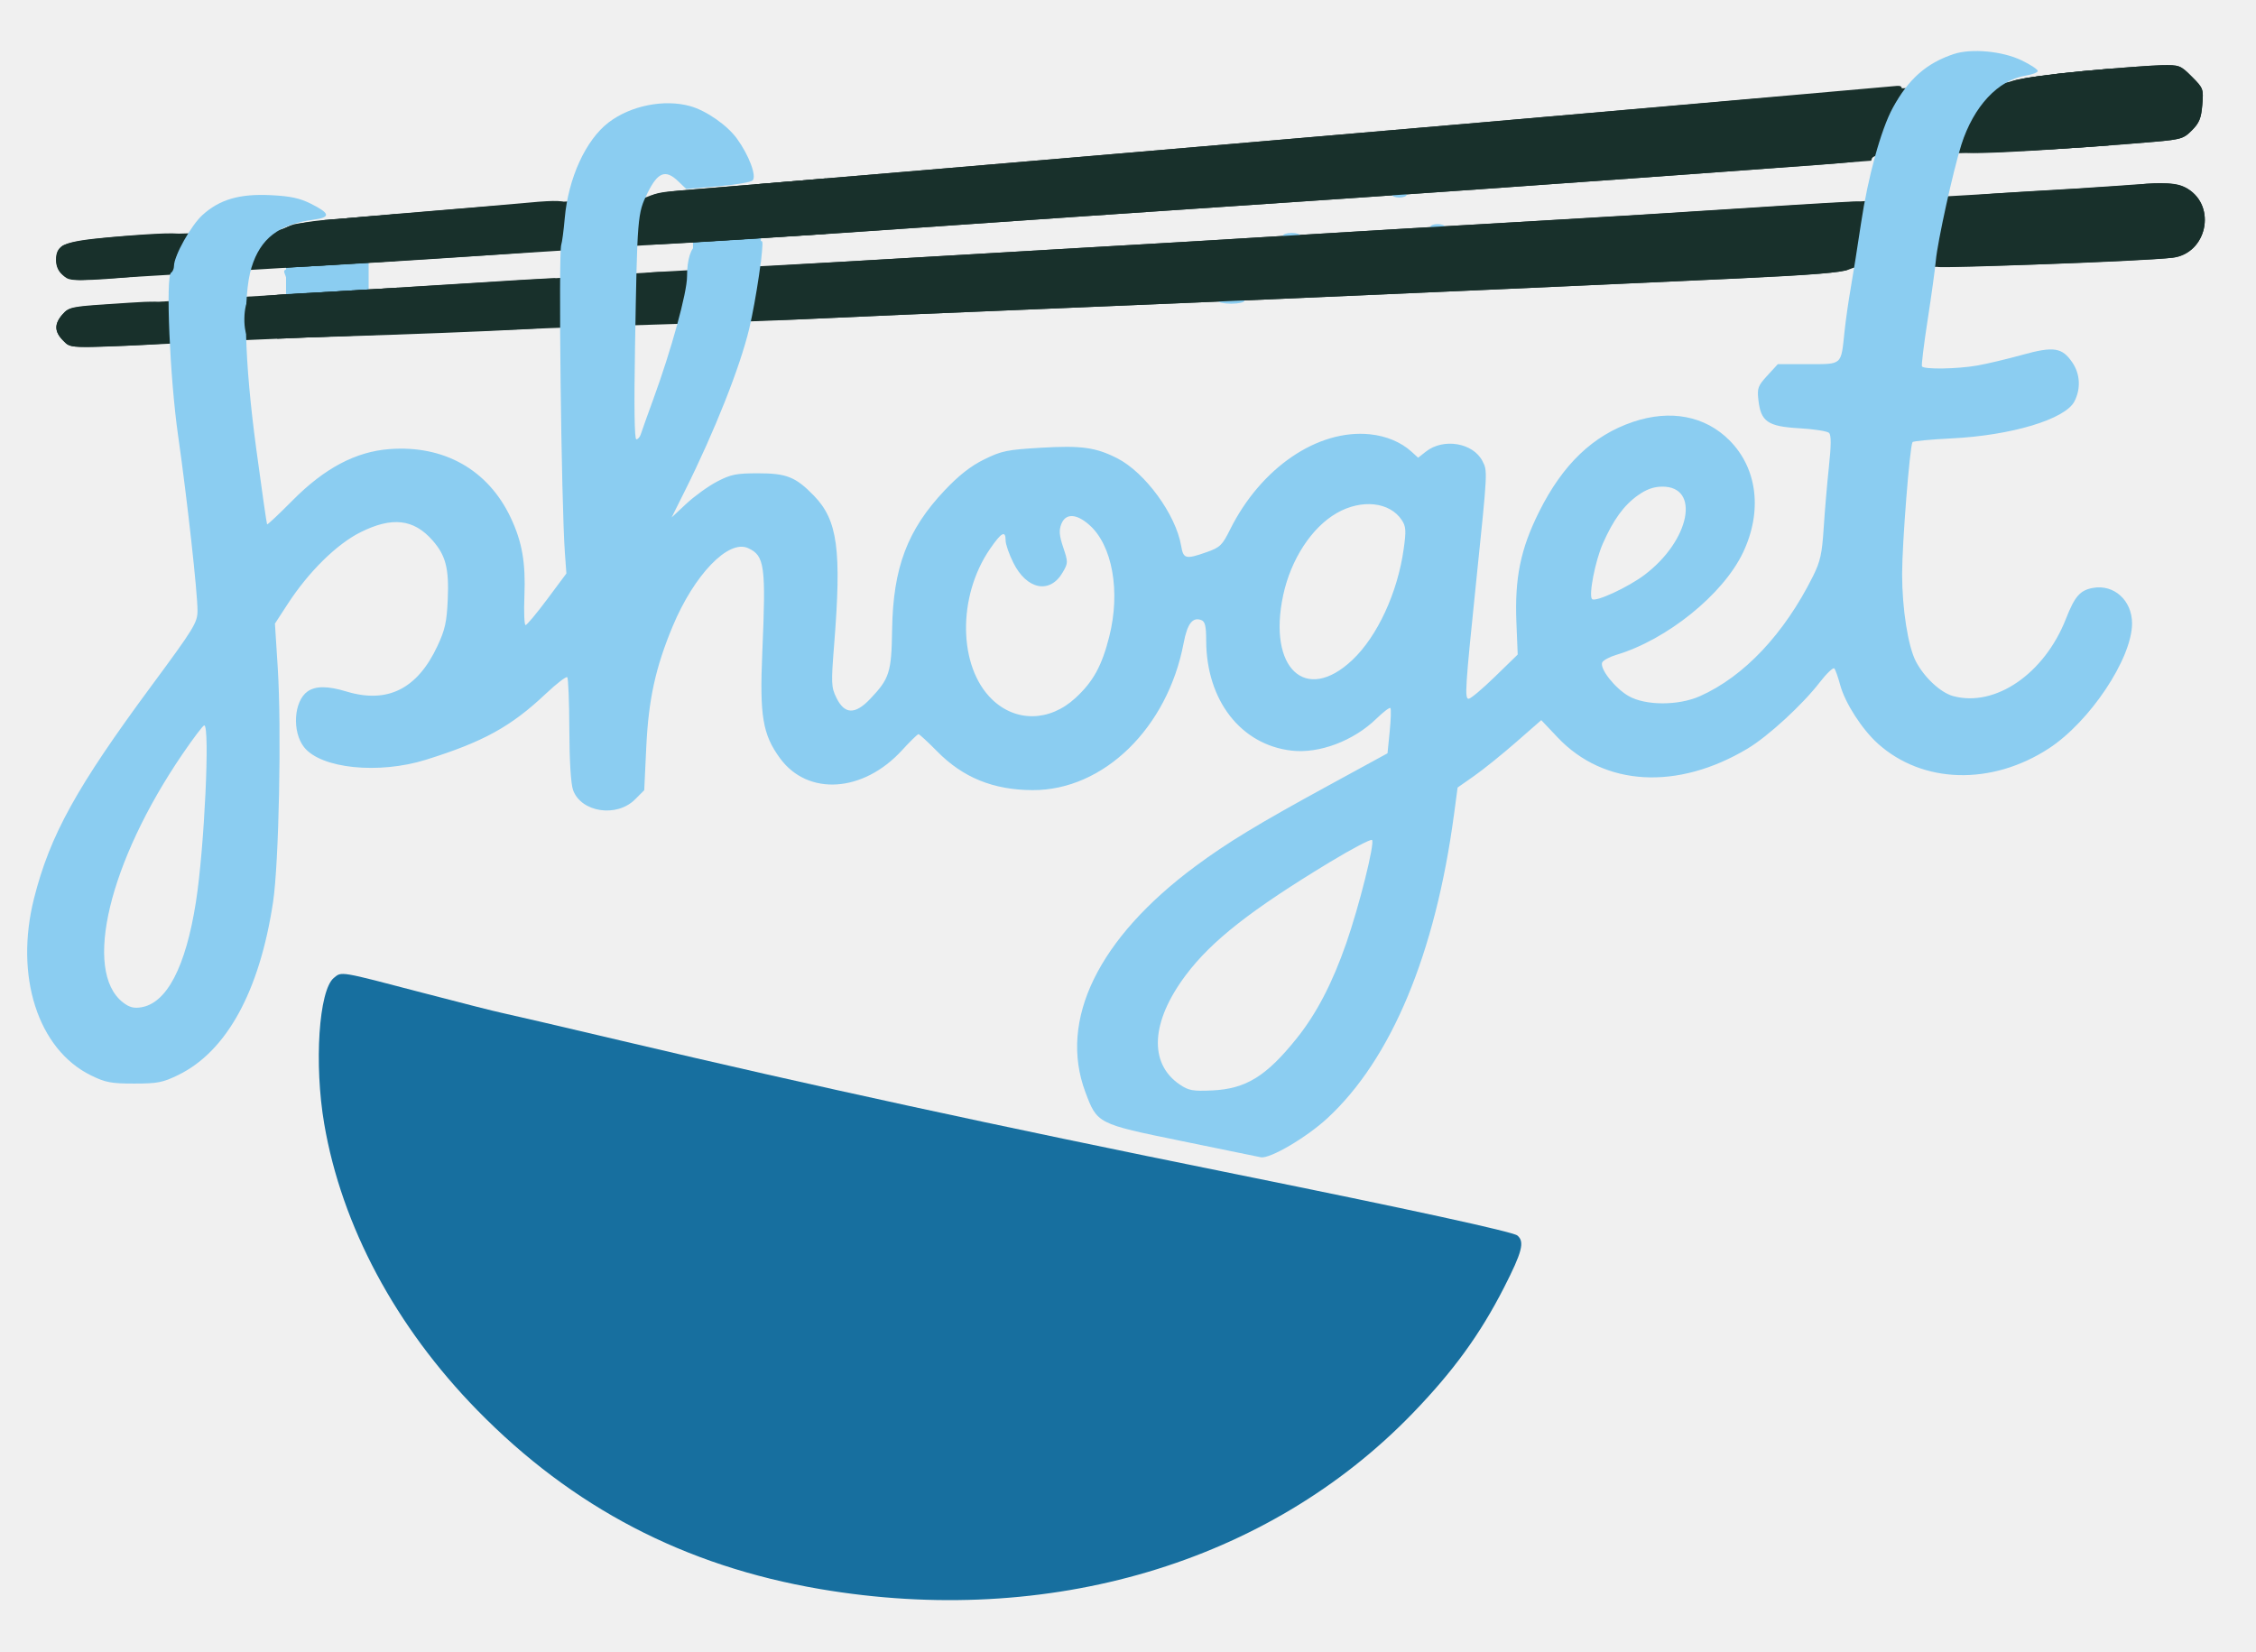
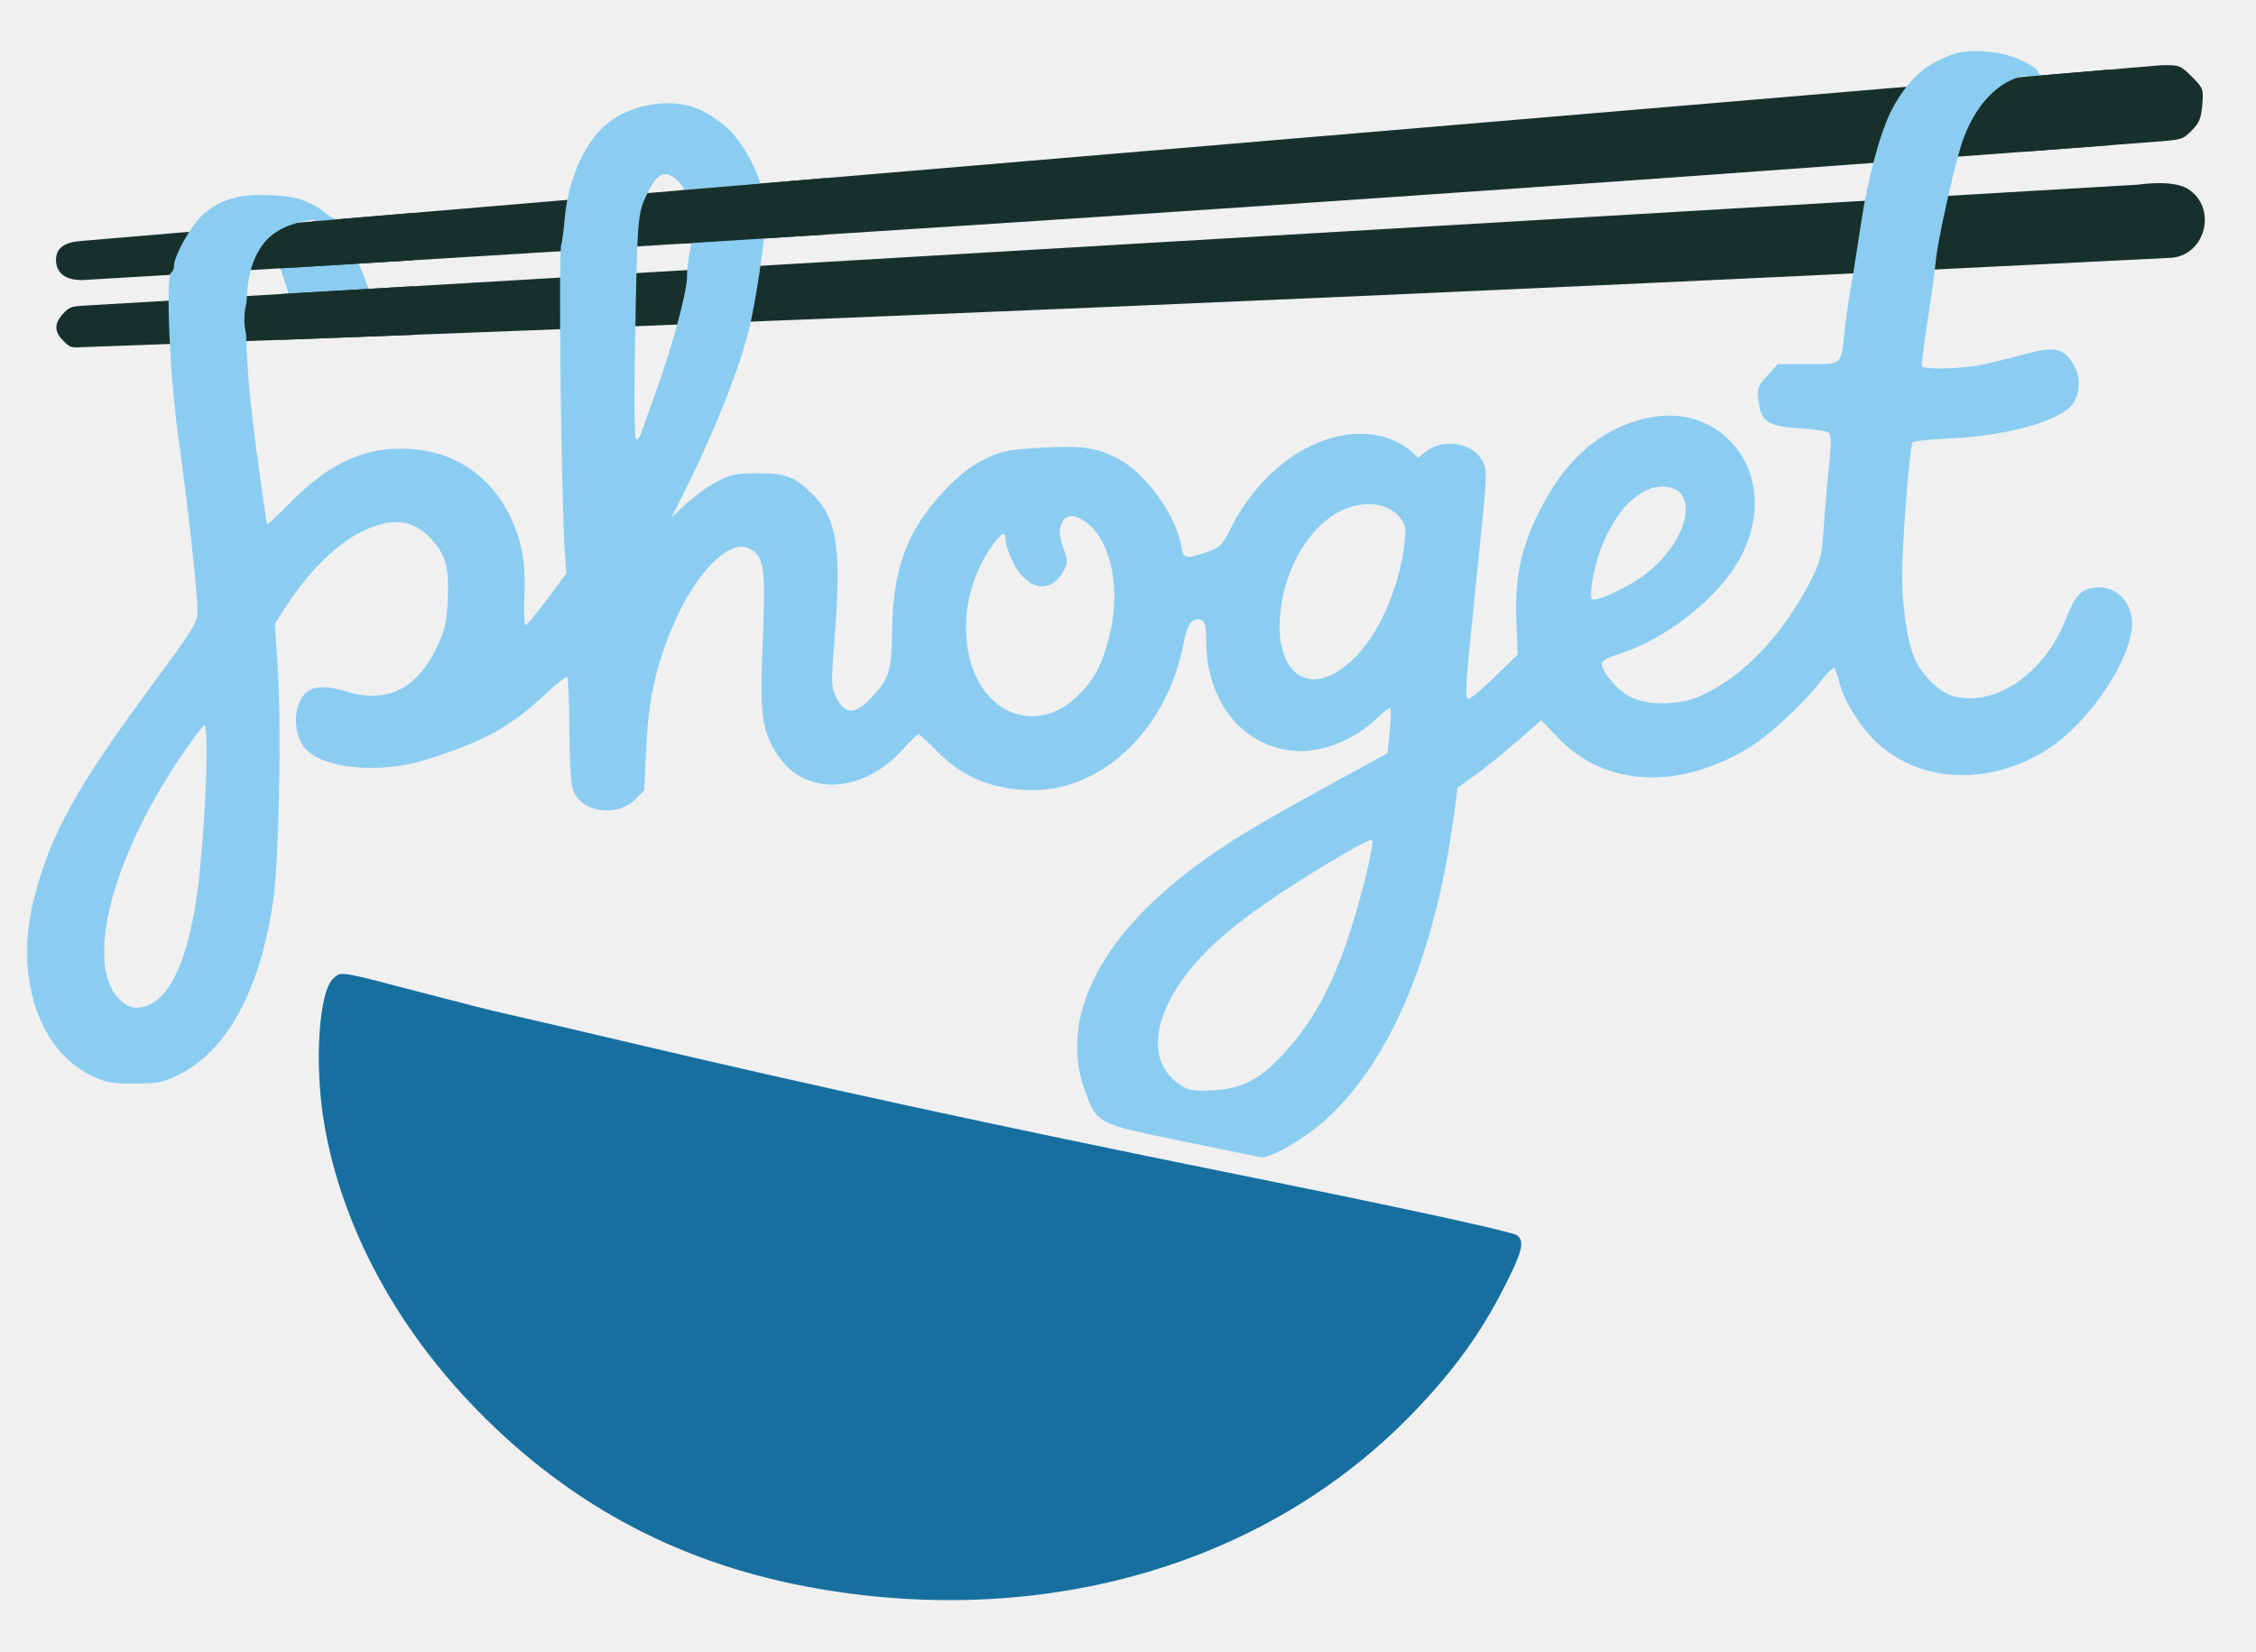
<svg xmlns="http://www.w3.org/2000/svg" viewBox="0 0 765 560" role="img" aria-labelledby="title description">
  <defs>
+     <mask id="reference-front-contour" maskUnits="userSpaceOnUse" x="0" y="0" width="765" height="560">
+       <path fill="#ffffff" d="M0 0H765V560H0Z" />
+       <path fill="#000000" d="M 706.500 24.104 C 695.149 25.154, 684.674 26.644, 682.278 27.549 C 679.767 28.498, 676.274 31.125, 673.660 34.034 C 669.204 38.990, 664.369 48.914, 665.269 51.258 C 665.780 52.589, 681.775 51.871, 723.305 48.653 C 740.055 47.355, 740.121 47.341, 743.217 44.244 C 745.760 41.701, 746.408 40.128, 746.785 35.574 C 747.233 30.172, 747.131 29.896, 743.241 26.006 C 739.363 22.128, 739.032 22.004, 732.868 22.127 C 729.365 22.196, 717.500 23.086, 706.500 24.104 M 587.500 34.053 C 557.800 36.691, 519.775 40.029, 503 41.472 C 486.225 42.915, 459.675 45.201, 444 46.551 C 361.425 53.667, 247.871 63.282, 229.670 64.699 C 219.103 65.522, 217.905 66.592, 217.246 75.806 L 216.731 83 220.616 82.991 C 225.362 82.980, 276.449 79.729, 314.500 77.016 C 340.771 75.143, 363.566 73.589, 454.500 67.469 C 490.627 65.038, 586.567 58.167, 618.500 55.724 L 634.500 54.500 637.180 46.841 C 638.654 42.629, 641.016 37.351, 642.430 35.111 C 645.451 30.325, 645.639 28.953, 643.250 29.129 C 642.288 29.199, 617.200 31.415, 587.500 34.053 M 717.500 63.048 C 712 63.464, 697.477 64.369, 685.228 65.058 C 672.636 65.767, 662.343 66.788, 661.545 67.406 C 660.056 68.561, 656.118 89.451, 657.187 90.521 C 657.809 91.142, 728.978 88.352, 736.732 87.402 C 748.294 85.985, 751.748 70.085, 741.810 64.026 C 738.207 61.829, 735.200 61.708, 717.500 63.048 M 175.500 69.055 C 171.100 69.485, 153.100 71.011, 135.500 72.447 C 117.900 73.883, 101.805 75.515, 99.733 76.074 C 93.442 77.772, 84.949 86.820, 86.313 90.372 C 86.661 91.280, 97.201 90.918, 130.635 88.848 C 154.761 87.354, 177.875 85.765, 182 85.316 L 189.500 84.500 190.636 77 C 191.261 72.875, 191.572 69.162, 191.327 68.750 C 190.811 67.881, 186.696 67.960, 175.500 69.055 M 592.500 70.522 C 573.250 71.802, 540.850 73.797, 520.500 74.955 C 500.150 76.113, 465.500 78.166, 443.500 79.518 C 421.500 80.869, 383.700 83.107, 359.500 84.491 C 309.463 87.353, 265.918 89.919, 261.515 90.265 C 258.583 90.496, 258.502 90.655, 256.925 99.290 C 256.043 104.124, 255.668 108.295, 256.093 108.557 C 256.517 108.820, 266.233 108.577, 277.683 108.017 C 289.132 107.457, 321.225 106.085, 349 104.968 C 402.147 102.831, 531.596 97.146, 590 94.384 C 614.192 93.240, 625.131 92.361, 626.612 91.443 C 628.343 90.371, 628.972 88.360, 630.094 80.317 C 631.825 67.901, 631.857 68.527, 629.500 68.347 C 628.400 68.263, 611.750 69.242, 592.500 70.522 M 36.716 80.507 C 21.558 81.876, 19 82.980, 19 88.155 C 19 92.546, 22.144 95.002, 27.750 94.990 C 36.032 94.972, 56.465 92.918, 57.380 92.011 C 58.215 91.184, 61.898 81.340, 61.967 79.750 C 62.011 78.743, 53.387 79.002, 36.716 80.507 M 217.750 93.057 C 216.316 93.911, 216 95.544, 216 102.095 L 216 110.091 222.710 109.796 L 229.419 109.500 230.640 105.272 C 231.311 102.947, 232.004 99.122, 232.180 96.772 L 232.500 92.500 226 92.258 C 222.425 92.124, 218.713 92.484, 217.750 93.057 M 151.842 96.487 C 132.779 97.740, 110.279 99.094, 101.842 99.496 C 93.404 99.898, 85.713 100.642, 84.750 101.149 C 82.349 102.413, 82.188 113.751, 84.557 114.660 C 86.381 115.360, 177.134 112.194, 184.500 111.174 L 189.500 110.481 189.500 102.504 C 189.500 96.151, 189.195 94.495, 188 94.369 C 187.175 94.281, 170.904 95.235, 151.842 96.487 M 37 103.131 C 24.330 103.963, 23.362 104.174, 21.250 106.565 C 18.352 109.845, 18.402 112.493, 21.418 115.509 C 23.819 117.910, 23.949 117.923, 39.168 117.380 C 47.601 117.079, 55.083 116.652, 55.796 116.430 C 56.730 116.140, 57.009 114.137, 56.796 109.264 C 56.446 101.261, 58.028 101.751, 37 103.131 Z" />
+       <path fill="#ffffff" d="M95 60H140V115H95Z M232 40H280V120H232Z M675 15H710V65H675Z" />
+     </mask>
    <clipPath id="rear-crossings">
-       <path d="M97 85H134V94H97Z M110 50H134V85H110Z M94 94H135V128H94Z M233 76H280V87H233Z M256 25H280V76H256Z M686 0H715V62H686Z" />
+       <path d="M95 85H140V130H95Z M106 50H140V85H106Z M230 25H280V87H230Z M686 0H715V62H686Z" />
    </clipPath>
  </defs>
  <g id="rear-noodle-continuations" fill="#8bcdf1">
-     <path d="M97 86H125V105H97Z M235 78H258V89H235Z" />
+     <path id="p-rear-ribbon" d="M91 77C93 85 96 94 101 109L128 107C124 94 120 84 114 76Z" />
  </g>
-   <path id="rail-backing" fill="#18302b" d="M 706.500 24.104 C 695.500 25.122, 684.700 26.620, 682.500 27.434 C 679.632 28.495, 672.417 29.060, 657 29.430 C 644.257 29.737, 614.321 31.796, 583.500 34.486 C 554.900 36.982, 515.750 40.376, 496.500 42.028 C 477.250 43.680, 451.150 45.928, 438.500 47.022 C 377.515 52.299, 258.999 62.334, 230.500 64.633 C 226.100 64.988, 221.285 65.891, 219.800 66.639 C 217.895 67.599, 212.851 68, 202.684 68 C 194.756 68, 173.021 69.318, 154.385 70.929 C 135.748 72.539, 116.225 74.164, 111 74.538 C 105.290 74.948, 99.754 75.974, 97.123 77.110 C 93.336 78.745, 90.100 79.005, 73.123 79.038 C 47.484 79.089, 23.586 81.160, 20.931 83.562 C 18.376 85.875, 18.475 90.475, 21.139 93.139 C 23.108 95.108, 23.999 95.232, 32.389 94.705 C 37.400 94.390, 50.050 93.628, 60.500 93.011 C 93.182 91.082, 173.483 86.109, 197 84.558 C 209.375 83.741, 231.425 82.368, 246 81.505 C 260.575 80.643, 288.250 78.833, 307.500 77.483 C 326.750 76.134, 359.150 73.904, 379.500 72.529 C 399.850 71.154, 436.525 68.673, 461 67.016 C 485.475 65.360, 527.100 62.429, 553.500 60.503 C 579.900 58.577, 608.700 56.489, 617.500 55.863 C 628.250 55.099, 634.025 54.272, 635.099 53.344 C 636.346 52.268, 640.866 51.982, 655.599 52.048 C 672.369 52.122, 703.525 50.479, 730.852 48.078 C 739.430 47.325, 740.458 47.003, 743.264 44.197 C 745.757 41.704, 746.410 40.107, 746.785 35.574 C 747.233 30.172, 747.131 29.896, 743.241 26.006 C 739.363 22.128, 739.032 22.004, 732.868 22.127 C 729.365 22.196, 717.500 23.086, 706.500 24.104 M 725 62.625 C 722.507 62.949, 701.350 64.226, 636 67.998 C 617.025 69.093, 591.375 70.657, 579 71.475 C 566.625 72.292, 536.250 74.106, 511.500 75.506 C 486.750 76.906, 452.550 78.922, 435.500 79.987 C 418.450 81.051, 395.725 82.407, 385 83 C 374.275 83.593, 347.050 85.184, 324.500 86.536 C 301.950 87.888, 274.725 89.431, 264 89.964 C 245.420 90.888, 217.400 92.538, 145 96.971 C 114.426 98.843, 84.983 100.572, 42 103.018 C 24.112 104.036, 23.426 104.154, 21.250 106.591 C 18.338 109.853, 18.403 112.494, 21.472 115.563 C 24.252 118.343, 21.822 118.325, 70.500 115.937 C 101.360 114.424, 189.894 111.020, 225 109.998 C 241.775 109.510, 265.175 108.635, 277 108.055 C 288.825 107.475, 321.225 106.086, 349 104.969 C 398.938 102.960, 523.673 97.499, 589.500 94.440 C 615.055 93.252, 624.412 92.476, 627.170 91.314 C 630.174 90.049, 633.172 89.897, 643.670 90.479 C 655.294 91.123, 725.275 88.810, 736.732 87.403 C 748.294 85.983, 751.748 70.085, 741.810 64.026 C 738.644 62.095, 732.809 61.609, 725 62.625 Z" />
-   <path id="noodle-lettering" fill="#8bcdf1" fill-rule="evenodd" d="M 662.500 18.335 C 653.229 21.415, 647.144 26.796, 641.795 36.646 C 637.833 43.939, 633.382 60.140, 631.075 75.657 C 629.943 83.271, 628.382 93.100, 627.607 97.500 C 626.832 101.900, 625.867 108.650, 625.464 112.500 C 624.257 124.022, 624.846 123.500, 613.063 123.500 L 602.858 123.500 599.312 127.363 C 596.099 130.863, 595.813 131.645, 596.267 135.676 C 597.093 143.008, 599.449 144.634, 610.125 145.243 C 615.093 145.526, 619.637 146.237, 620.222 146.822 C 620.975 147.575, 620.964 150.906, 620.184 158.193 C 619.578 163.862, 618.780 173.225, 618.410 179 C 617.843 187.853, 617.268 190.441, 614.741 195.500 C 604.978 215.048, 591.398 229.445, 576.433 236.112 C 569.133 239.364, 557.978 239.346, 552.264 236.074 C 547.658 233.436, 542.456 226.860, 543.279 224.716 C 543.561 223.981, 545.751 222.793, 548.146 222.076 C 565.278 216.949, 584.257 201.628, 591.013 187.472 C 597.707 173.446, 595.963 158.889, 586.443 149.333 C 578.197 141.055, 566.451 138.805, 553.772 143.077 C 540.203 147.648, 529.965 157.432, 521.937 173.500 C 515.602 186.179, 513.588 196.022, 514.210 211.247 L 514.649 221.994 506.939 229.497 C 502.699 233.624, 498.681 237, 498.011 237 C 496.606 237, 496.845 233.298, 500.591 197 C 504.484 159.271, 504.458 159.786, 502.668 156.325 C 499.482 150.164, 489.452 148.496, 483.543 153.145 L 480.882 155.238 478.691 153.236 C 475.120 149.973, 470.114 147.867, 464.567 147.295 C 446.879 145.469, 427.536 158.638, 417.110 179.606 C 414.459 184.939, 413.706 185.667, 409.205 187.250 C 402.029 189.775, 401.275 189.589, 400.518 185.106 C 398.728 174.511, 388.273 160.199, 378.827 155.412 C 371.520 151.710, 366.680 151.047, 352.876 151.859 C 341.503 152.528, 339.609 152.918, 333.753 155.801 C 329.192 158.046, 325.203 161.164, 320.377 166.257 C 307.713 179.619, 302.832 192.529, 302.515 213.500 C 302.294 228.062, 301.636 230.145, 295.075 237.041 C 289.939 242.441, 286.387 242.317, 283.616 236.641 C 281.862 233.049, 281.810 231.794, 282.866 218.493 C 285.410 186.437, 284.045 176.410, 276.009 168.128 C 269.815 161.746, 266.742 160.517, 257 160.523 C 249.621 160.527, 247.790 160.900, 243.117 163.348 C 240.157 164.899, 235.486 168.268, 232.737 170.834 L 227.740 175.500 232.233 166.500 C 242.298 146.342, 250.954 124.503, 254.079 111.383 C 256.308 102.021, 259.123 83.009, 258.443 81.908 C 257.880 80.996, 239.338 81.974, 236.368 83.073 C 234.289 83.841, 232.971 87.981, 232.974 93.736 C 232.977 99.296, 227.659 118.645, 221.494 135.500 C 219.483 141, 217.596 146.287, 217.302 147.250 C 217.008 148.213, 216.322 149, 215.779 149 C 215.138 149, 214.981 138.029, 215.331 117.750 C 216.105 73.031, 216.155 72.415, 219.586 65.432 C 223.058 58.365, 225.679 57.361, 229.957 61.459 L 232.699 64.086 243.403 63.189 C 249.291 62.695, 254.603 61.797, 255.208 61.192 C 256.644 59.756, 253.991 52.669, 249.905 47.028 C 246.596 42.460, 239.466 37.502, 234.035 35.993 C 225.214 33.543, 213.875 35.807, 206.393 41.514 C 198.641 47.427, 192.693 60.404, 191.503 74 C 191.142 78.125, 190.609 82.175, 190.319 83 C 189.325 85.826, 190.324 170.580, 191.551 187.500 L 192.059 194.500 185.538 203.250 C 181.952 208.062, 178.661 212, 178.224 212 C 177.787 212, 177.607 207.582, 177.824 202.183 C 178.283 190.755, 177.040 183.695, 173.115 175.435 C 165.455 159.314, 150.549 150.914, 132.082 152.310 C 120.613 153.178, 110.015 158.795, 99.170 169.755 C 94.588 174.384, 90.718 178.021, 90.569 177.836 C 90.420 177.651, 88.782 166.250, 86.929 152.500 C 82.866 122.350, 82.285 100.432, 85.289 90.711 C 88.337 80.849, 94.484 76.112, 106.310 74.511 C 112.220 73.711, 112.006 72.401, 105.429 69.097 C 101.664 67.205, 98.460 66.520, 91.860 66.193 C 81.276 65.670, 74.546 67.612, 68.708 72.876 C 64.812 76.388, 59.002 86.752, 59.001 90.191 C 59 91.121, 58.558 92.155, 58.018 92.489 C 56.129 93.656, 57.601 128.202, 60.361 147.500 C 63.455 169.128, 67.010 201.202, 66.975 207.183 C 66.952 211.170, 65.765 213.105, 51.432 232.500 C 25.948 266.984, 16.952 283.262, 11.546 304.666 C 4.878 331.067, 12.860 355.891, 30.858 364.730 C 35.754 367.134, 37.690 367.500, 45.500 367.500 C 53.427 367.500, 55.215 367.150, 60.500 364.564 C 76.870 356.554, 88.009 336.222, 92.586 306 C 94.585 292.793, 95.501 247.230, 94.183 226.500 L 93.229 211.500 97.599 204.785 C 104.689 193.891, 114.169 184.554, 122.240 180.516 C 132.914 175.176, 140.286 176.006, 146.660 183.265 C 151.169 188.401, 152.293 192.770, 151.828 203.362 C 151.493 210.986, 150.910 213.602, 148.312 219.151 C 141.499 233.702, 131.358 238.742, 117.409 234.511 C 111.142 232.610, 107.006 232.607, 104.299 234.503 C 99.623 237.778, 98.969 248.148, 103.106 253.407 C 108.821 260.673, 128.414 262.683, 144.500 257.652 C 163.932 251.576, 173.259 246.437, 185.061 235.304 C 188.715 231.857, 191.995 229.329, 192.352 229.685 C 192.708 230.042, 193.025 238.021, 193.056 247.417 C 193.091 257.943, 193.571 265.803, 194.306 267.895 C 196.982 275.504, 209.087 277.374, 215.320 271.142 L 218.454 268.008 219.155 253.254 C 219.920 237.193, 222.284 226.385, 228.079 212.465 C 235.379 194.930, 247.005 182.859, 253.669 185.895 C 259.303 188.462, 259.761 191.815, 258.494 221.222 C 257.564 242.828, 258.601 249.065, 264.467 257.120 C 273.886 270.056, 292.719 268.841, 305.873 254.449 C 308.612 251.452, 311.122 249, 311.451 249 C 311.780 249, 314.626 251.621, 317.775 254.825 C 326.532 263.735, 336.856 267.927, 350.161 267.976 C 374.206 268.064, 395.909 246.919, 401.372 218.081 C 402.617 211.508, 404.414 209.177, 407.364 210.309 C 408.636 210.798, 409.003 212.333, 409.012 217.219 C 409.050 237.519, 420.757 252.608, 438 254.584 C 447.365 255.657, 459.018 251.261, 466.729 243.746 C 469.055 241.479, 471.188 239.855, 471.469 240.136 C 471.751 240.417, 471.648 243.985, 471.240 248.064 L 470.500 255.481 450.331 266.491 C 426.507 279.495, 416.229 285.735, 405.387 293.773 C 372.432 318.207, 358.901 345.952, 368.034 370.362 C 372.064 381.133, 372.061 381.131, 400.500 386.950 C 414.250 389.763, 426.407 392.258, 427.516 392.493 C 430.523 393.131, 443.005 385.814, 450.117 379.244 C 471.803 359.212, 486.716 323.444, 493.037 276.300 L 494.270 267.100 499.895 263.155 C 502.988 260.985, 509.372 255.841, 514.080 251.725 L 522.641 244.241 528.209 250.121 C 543.925 266.717, 568.782 268.157, 592.658 253.855 C 599.527 249.740, 611.192 239.029, 616.993 231.509 C 619.368 228.430, 621.625 226.269, 622.008 226.706 C 622.392 227.143, 623.290 229.674, 624.005 232.331 C 625.640 238.407, 631.408 247.374, 636.795 252.215 C 651.952 265.837, 675.332 266.488, 694.761 253.830 C 708.653 244.779, 722.913 223.382, 722.973 211.500 C 723.012 203.659, 716.842 198.057, 709.654 199.405 C 705.309 200.220, 703.532 202.264, 700.549 209.874 C 693.244 228.514, 676.600 239.931, 662.332 236.090 C 658.062 234.940, 652.460 229.723, 649.641 224.273 C 647.001 219.167, 645 206.430, 645 194.730 C 645 184.319, 647.585 151.481, 648.524 149.961 C 648.744 149.604, 654.679 149.031, 661.712 148.687 C 682.061 147.690, 700.291 142.206, 703.430 136.136 C 705.641 131.860, 705.382 126.860, 702.750 122.975 C 699.259 117.823, 696.417 117.387, 685.706 120.359 C 680.643 121.765, 673.830 123.384, 670.566 123.957 C 663.683 125.167, 652.297 125.344, 651.726 124.250 C 651.511 123.837, 652.380 116.750, 653.658 108.500 C 654.936 100.250, 656.182 91.208, 656.428 88.406 C 656.987 82.044, 662.359 57.644, 665.079 49.111 C 669.249 36.032, 677.556 27.126, 686.992 25.617 C 689.197 25.265, 691 24.565, 691 24.062 C 691 23.559, 688.591 21.968, 685.646 20.528 C 679.134 17.342, 668.515 16.336, 662.500 18.335 M 472 66 C 472 66.550, 473.125 67, 474.500 67 C 475.875 67, 477 66.550, 477 66 C 477 65.450, 475.875 65, 474.500 65 C 473.125 65, 472 65.450, 472 66 M 485 77 C 485 77.550, 486.125 78, 487.500 78 C 488.875 78, 490 77.550, 490 77 C 490 76.450, 488.875 76, 487.500 76 C 486.125 76, 485 76.450, 485 77 M 435 80 C 435 80.550, 436.350 81, 438 81 C 439.650 81, 441 80.550, 441 80 C 441 79.450, 439.650 79, 438 79 C 436.350 79, 435 79.450, 435 80 M 102.661 90.724 C 96.681 91.049, 95.913 91.309, 96.540 92.798 C 96.934 93.734, 97.488 95.570, 97.770 96.877 L 98.282 99.255 110.891 98.550 C 117.826 98.163, 123.826 97.532, 124.224 97.149 C 124.622 96.766, 124.591 95.113, 124.155 93.476 C 123.375 90.547, 123.253 90.499, 116.431 90.427 C 112.619 90.386, 106.423 90.520, 102.661 90.724 M 461.264 99.718 C 462.784 99.947, 465.034 99.941, 466.264 99.704 C 467.494 99.467, 466.250 99.279, 463.500 99.286 C 460.750 99.294, 459.744 99.488, 461.264 99.718 M 413 102 C 413 102.550, 415.025 103, 417.500 103 C 419.975 103, 422 102.550, 422 102 C 422 101.450, 419.975 101, 417.500 101 C 415.025 101, 413 101.450, 413 102 M 555.439 167.969 C 550.658 171.358, 547.072 176.284, 543.522 184.337 C 540.932 190.211, 538.652 201.921, 539.854 203.174 C 540.958 204.325, 552.025 199.221, 557.677 194.954 C 573.080 183.325, 576.725 164.902, 563.595 165.045 C 560.740 165.076, 558.270 165.961, 555.439 167.969 M 453.280 174.012 C 444.792 178.880, 437.731 189.703, 435.130 201.828 C 429.804 226.666, 442.747 238.810, 458.584 223.832 C 467.067 215.809, 473.914 201.007, 475.983 186.217 C 476.856 179.979, 476.765 178.571, 475.353 176.415 C 471.289 170.213, 461.721 169.171, 453.280 174.012 M 359.879 177.750 C 359.045 179.890, 359.191 181.647, 360.540 185.674 C 362.214 190.672, 362.207 190.961, 360.334 194.168 C 356.021 201.553, 348.177 200.009, 343.628 190.881 C 342.183 187.980, 341 184.571, 341 183.304 C 341 179.741, 339.564 180.532, 335.649 186.250 C 324.608 202.377, 324.935 226.071, 336.350 237.157 C 344.406 244.981, 355.914 244.808, 364.675 236.732 C 370.702 231.177, 373.622 225.875, 376.140 215.919 C 380.019 200.580, 377.208 184.901, 369.339 177.993 C 364.943 174.133, 361.324 174.040, 359.879 177.750 M 61.867 255.770 C 36.975 292.286, 28.081 329.266, 41.629 339.922 C 43.800 341.630, 45.322 342.047, 47.874 341.633 C 56.572 340.222, 62.963 327.945, 66.424 306 C 69.291 287.827, 71.263 245.967, 69.250 246.020 C 68.838 246.031, 65.515 250.418, 61.867 255.770 M 451 292.361 C 424.264 308.549, 410.911 319.015, 402.157 330.644 C 390.246 346.466, 389.445 360.634, 400.054 367.831 C 403.059 369.869, 404.460 370.125, 411 369.828 C 422.481 369.307, 429.390 365.047, 439.764 352.092 C 446.393 343.813, 451.793 333.442, 456.474 320 C 460.935 307.188, 466.266 285.849, 465.245 284.889 C 464.835 284.503, 458.425 287.865, 451 292.361 Z" />
-   <path id="reference-chopsticks" fill="#18302b" fill-rule="evenodd" d="M 706.500 24.104 C 695.149 25.154, 684.674 26.644, 682.278 27.549 C 679.767 28.498, 676.274 31.125, 673.660 34.034 C 669.204 38.990, 664.369 48.914, 665.269 51.258 C 665.780 52.589, 681.775 51.871, 723.305 48.653 C 740.055 47.355, 740.121 47.341, 743.217 44.244 C 745.760 41.701, 746.408 40.128, 746.785 35.574 C 747.233 30.172, 747.131 29.896, 743.241 26.006 C 739.363 22.128, 739.032 22.004, 732.868 22.127 C 729.365 22.196, 717.500 23.086, 706.500 24.104 M 587.500 34.053 C 557.800 36.691, 519.775 40.029, 503 41.472 C 486.225 42.915, 459.675 45.201, 444 46.551 C 361.425 53.667, 247.871 63.282, 229.670 64.699 C 219.103 65.522, 217.905 66.592, 217.246 75.806 L 216.731 83 220.616 82.991 C 225.362 82.980, 276.449 79.729, 314.500 77.016 C 340.771 75.143, 363.566 73.589, 454.500 67.469 C 490.627 65.038, 586.567 58.167, 618.500 55.724 L 634.500 54.500 637.180 46.841 C 638.654 42.629, 641.016 37.351, 642.430 35.111 C 645.451 30.325, 645.639 28.953, 643.250 29.129 C 642.288 29.199, 617.200 31.415, 587.500 34.053 M 717.500 63.048 C 712 63.464, 697.477 64.369, 685.228 65.058 C 672.636 65.767, 662.343 66.788, 661.545 67.406 C 660.056 68.561, 656.118 89.451, 657.187 90.521 C 657.809 91.142, 728.978 88.352, 736.732 87.402 C 748.294 85.985, 751.748 70.085, 741.810 64.026 C 738.207 61.829, 735.200 61.708, 717.500 63.048 M 175.500 69.055 C 171.100 69.485, 153.100 71.011, 135.500 72.447 C 117.900 73.883, 101.805 75.515, 99.733 76.074 C 93.442 77.772, 84.949 86.820, 86.313 90.372 C 86.661 91.280, 97.201 90.918, 130.635 88.848 C 154.761 87.354, 177.875 85.765, 182 85.316 L 189.500 84.500 190.636 77 C 191.261 72.875, 191.572 69.162, 191.327 68.750 C 190.811 67.881, 186.696 67.960, 175.500 69.055 M 592.500 70.522 C 573.250 71.802, 540.850 73.797, 520.500 74.955 C 500.150 76.113, 465.500 78.166, 443.500 79.518 C 421.500 80.869, 383.700 83.107, 359.500 84.491 C 309.463 87.353, 265.918 89.919, 261.515 90.265 C 258.583 90.496, 258.502 90.655, 256.925 99.290 C 256.043 104.124, 255.668 108.295, 256.093 108.557 C 256.517 108.820, 266.233 108.577, 277.683 108.017 C 289.132 107.457, 321.225 106.085, 349 104.968 C 402.147 102.831, 531.596 97.146, 590 94.384 C 614.192 93.240, 625.131 92.361, 626.612 91.443 C 628.343 90.371, 628.972 88.360, 630.094 80.317 C 631.825 67.901, 631.857 68.527, 629.500 68.347 C 628.400 68.263, 611.750 69.242, 592.500 70.522 M 36.716 80.507 C 21.558 81.876, 19 82.980, 19 88.155 C 19 92.546, 22.144 95.002, 27.750 94.990 C 36.032 94.972, 56.465 92.918, 57.380 92.011 C 58.215 91.184, 61.898 81.340, 61.967 79.750 C 62.011 78.743, 53.387 79.002, 36.716 80.507 M 217.750 93.057 C 216.316 93.911, 216 95.544, 216 102.095 L 216 110.091 222.710 109.796 L 229.419 109.500 230.640 105.272 C 231.311 102.947, 232.004 99.122, 232.180 96.772 L 232.500 92.500 226 92.258 C 222.425 92.124, 218.713 92.484, 217.750 93.057 M 151.842 96.487 C 132.779 97.740, 110.279 99.094, 101.842 99.496 C 93.404 99.898, 85.713 100.642, 84.750 101.149 C 82.349 102.413, 82.188 113.751, 84.557 114.660 C 86.381 115.360, 177.134 112.194, 184.500 111.174 L 189.500 110.481 189.500 102.504 C 189.500 96.151, 189.195 94.495, 188 94.369 C 187.175 94.281, 170.904 95.235, 151.842 96.487 M 37 103.131 C 24.330 103.963, 23.362 104.174, 21.250 106.565 C 18.352 109.845, 18.402 112.493, 21.418 115.509 C 23.819 117.910, 23.949 117.923, 39.168 117.380 C 47.601 117.079, 55.083 116.652, 55.796 116.430 C 56.730 116.140, 57.009 114.137, 56.796 109.264 C 56.446 101.261, 58.028 101.751, 37 103.131 Z" />
+   <g id="reference-chopsticks">
+     <path id="rail-backing" fill="#18302b" d="M27.75 81.7L732.868 22.127C739.032 22.004 739.363 22.128 743.241 26.006C747.131 29.896 747.233 30.172 746.785 35.574C746.408 40.128 745.760 41.701 743.217 44.244C740.121 47.341 740.055 47.355 730.852 48.078C500 65.8 250 82 27.75 94.990C22.144 95.002 19 92.546 19 88.155C19 84 22 82.1 27.75 81.7Z M27.75 103.7L725 62.625C732.809 61.609 738.644 62.095 741.810 64.026C751.748 70.085 748.294 85.983 736.732 87.403C500 99.4 250 109.7 27.75 117.75C23.949 117.923 23.819 117.910 21.418 115.509C18.402 112.493 18.352 109.845 21.250 106.565C23.362 104.174 24.330 103.963 27.75 103.7Z" />
+   </g>
+   <path id="noodle-lettering" mask="url(#reference-front-contour)" fill="#8bcdf1" fill-rule="evenodd" d="M 662.500 18.335 C 653.229 21.415, 647.144 26.796, 641.795 36.646 C 637.833 43.939, 633.382 60.140, 631.075 75.657 C 629.943 83.271, 628.382 93.100, 627.607 97.500 C 626.832 101.900, 625.867 108.650, 625.464 112.500 C 624.257 124.022, 624.846 123.500, 613.063 123.500 L 602.858 123.500 599.312 127.363 C 596.099 130.863, 595.813 131.645, 596.267 135.676 C 597.093 143.008, 599.449 144.634, 610.125 145.243 C 615.093 145.526, 619.637 146.237, 620.222 146.822 C 620.975 147.575, 620.964 150.906, 620.184 158.193 C 619.578 163.862, 618.780 173.225, 618.410 179 C 617.843 187.853, 617.268 190.441, 614.741 195.500 C 604.978 215.048, 591.398 229.445, 576.433 236.112 C 569.133 239.364, 557.978 239.346, 552.264 236.074 C 547.658 233.436, 542.456 226.860, 543.279 224.716 C 543.561 223.981, 545.751 222.793, 548.146 222.076 C 565.278 216.949, 584.257 201.628, 591.013 187.472 C 597.707 173.446, 595.963 158.889, 586.443 149.333 C 578.197 141.055, 566.451 138.805, 553.772 143.077 C 540.203 147.648, 529.965 157.432, 521.937 173.500 C 515.602 186.179, 513.588 196.022, 514.210 211.247 L 514.649 221.994 506.939 229.497 C 502.699 233.624, 498.681 237, 498.011 237 C 496.606 237, 496.845 233.298, 500.591 197 C 504.484 159.271, 504.458 159.786, 502.668 156.325 C 499.482 150.164, 489.452 148.496, 483.543 153.145 L 480.882 155.238 478.691 153.236 C 475.120 149.973, 470.114 147.867, 464.567 147.295 C 446.879 145.469, 427.536 158.638, 417.110 179.606 C 414.459 184.939, 413.706 185.667, 409.205 187.250 C 402.029 189.775, 401.275 189.589, 400.518 185.106 C 398.728 174.511, 388.273 160.199, 378.827 155.412 C 371.520 151.710, 366.680 151.047, 352.876 151.859 C 341.503 152.528, 339.609 152.918, 333.753 155.801 C 329.192 158.046, 325.203 161.164, 320.377 166.257 C 307.713 179.619, 302.832 192.529, 302.515 213.500 C 302.294 228.062, 301.636 230.145, 295.075 237.041 C 289.939 242.441, 286.387 242.317, 283.616 236.641 C 281.862 233.049, 281.810 231.794, 282.866 218.493 C 285.410 186.437, 284.045 176.410, 276.009 168.128 C 269.815 161.746, 266.742 160.517, 257 160.523 C 249.621 160.527, 247.790 160.900, 243.117 163.348 C 240.157 164.899, 235.486 168.268, 232.737 170.834 L 227.740 175.500 232.233 166.500 C 242.298 146.342, 250.954 124.503, 254.079 111.383 C 256.308 102.021, 259.2 83, 260 71 L 236 71 C 235.2 80, 232.971 87.981, 232.974 93.736 C 232.977 99.296, 227.659 118.645, 221.494 135.500 C 219.483 141, 217.596 146.287, 217.302 147.250 C 217.008 148.213, 216.322 149, 215.779 149 C 215.138 149, 214.981 138.029, 215.331 117.750 C 216.105 73.031, 216.155 72.415, 219.586 65.432 C 223.058 58.365, 225.679 57.361, 229.957 61.459 C 234 65.5, 235.5 72, 235 79 L 260 78 C 260 66, 257 56.5, 249.905 47.028 C 246.596 42.460, 239.466 37.502, 234.035 35.993 C 225.214 33.543, 213.875 35.807, 206.393 41.514 C 198.641 47.427, 192.693 60.404, 191.503 74 C 191.142 78.125, 190.609 82.175, 190.319 83 C 189.325 85.826, 190.324 170.580, 191.551 187.500 L 192.059 194.500 185.538 203.250 C 181.952 208.062, 178.661 212, 178.224 212 C 177.787 212, 177.607 207.582, 177.824 202.183 C 178.283 190.755, 177.040 183.695, 173.115 175.435 C 165.455 159.314, 150.549 150.914, 132.082 152.310 C 120.613 153.178, 110.015 158.795, 99.170 169.755 C 94.588 174.384, 90.718 178.021, 90.569 177.836 C 90.420 177.651, 88.782 166.250, 86.929 152.500 C 82.866 122.350, 82.285 100.432, 85.289 90.711 C 88.337 80.849, 94.484 76.112, 106.310 74.511 C 110 77, 112 82, 114 87 L 128 85 C 123 80, 116 76, 110.8 72.6 C 109.7 71.5, 107.5 70.14, 105.429 69.097 C 101.664 67.205, 98.460 66.520, 91.860 66.193 C 81.276 65.670, 74.546 67.612, 68.708 72.876 C 64.812 76.388, 59.002 86.752, 59.001 90.191 C 59 91.121, 58.558 92.155, 58.018 92.489 C 56.129 93.656, 57.601 128.202, 60.361 147.500 C 63.455 169.128, 67.010 201.202, 66.975 207.183 C 66.952 211.170, 65.765 213.105, 51.432 232.500 C 25.948 266.984, 16.952 283.262, 11.546 304.666 C 4.878 331.067, 12.860 355.891, 30.858 364.730 C 35.754 367.134, 37.690 367.500, 45.500 367.500 C 53.427 367.500, 55.215 367.150, 60.500 364.564 C 76.870 356.554, 88.009 336.222, 92.586 306 C 94.585 292.793, 95.501 247.230, 94.183 226.500 L 93.229 211.500 97.599 204.785 C 104.689 193.891, 114.169 184.554, 122.240 180.516 C 132.914 175.176, 140.286 176.006, 146.660 183.265 C 151.169 188.401, 152.293 192.770, 151.828 203.362 C 151.493 210.986, 150.910 213.602, 148.312 219.151 C 141.499 233.702, 131.358 238.742, 117.409 234.511 C 111.142 232.610, 107.006 232.607, 104.299 234.503 C 99.623 237.778, 98.969 248.148, 103.106 253.407 C 108.821 260.673, 128.414 262.683, 144.500 257.652 C 163.932 251.576, 173.259 246.437, 185.061 235.304 C 188.715 231.857, 191.995 229.329, 192.352 229.685 C 192.708 230.042, 193.025 238.021, 193.056 247.417 C 193.091 257.943, 193.571 265.803, 194.306 267.895 C 196.982 275.504, 209.087 277.374, 215.320 271.142 L 218.454 268.008 219.155 253.254 C 219.920 237.193, 222.284 226.385, 228.079 212.465 C 235.379 194.930, 247.005 182.859, 253.669 185.895 C 259.303 188.462, 259.761 191.815, 258.494 221.222 C 257.564 242.828, 258.601 249.065, 264.467 257.120 C 273.886 270.056, 292.719 268.841, 305.873 254.449 C 308.612 251.452, 311.122 249, 311.451 249 C 311.780 249, 314.626 251.621, 317.775 254.825 C 326.532 263.735, 336.856 267.927, 350.161 267.976 C 374.206 268.064, 395.909 246.919, 401.372 218.081 C 402.617 211.508, 404.414 209.177, 407.364 210.309 C 408.636 210.798, 409.003 212.333, 409.012 217.219 C 409.050 237.519, 420.757 252.608, 438 254.584 C 447.365 255.657, 459.018 251.261, 466.729 243.746 C 469.055 241.479, 471.188 239.855, 471.469 240.136 C 471.751 240.417, 471.648 243.985, 471.240 248.064 L 470.500 255.481 450.331 266.491 C 426.507 279.495, 416.229 285.735, 405.387 293.773 C 372.432 318.207, 358.901 345.952, 368.034 370.362 C 372.064 381.133, 372.061 381.131, 400.500 386.950 C 414.250 389.763, 426.407 392.258, 427.516 392.493 C 430.523 393.131, 443.005 385.814, 450.117 379.244 C 471.803 359.212, 486.716 323.444, 493.037 276.300 L 494.270 267.100 499.895 263.155 C 502.988 260.985, 509.372 255.841, 514.080 251.725 L 522.641 244.241 528.209 250.121 C 543.925 266.717, 568.782 268.157, 592.658 253.855 C 599.527 249.740, 611.192 239.029, 616.993 231.509 C 619.368 228.430, 621.625 226.269, 622.008 226.706 C 622.392 227.143, 623.290 229.674, 624.005 232.331 C 625.640 238.407, 631.408 247.374, 636.795 252.215 C 651.952 265.837, 675.332 266.488, 694.761 253.830 C 708.653 244.779, 722.913 223.382, 722.973 211.500 C 723.012 203.659, 716.842 198.057, 709.654 199.405 C 705.309 200.220, 703.532 202.264, 700.549 209.874 C 693.244 228.514, 676.600 239.931, 662.332 236.090 C 658.062 234.940, 652.460 229.723, 649.641 224.273 C 647.001 219.167, 645 206.430, 645 194.730 C 645 184.319, 647.585 151.481, 648.524 149.961 C 648.744 149.604, 654.679 149.031, 661.712 148.687 C 682.061 147.690, 700.291 142.206, 703.430 136.136 C 705.641 131.860, 705.382 126.860, 702.750 122.975 C 699.259 117.823, 696.417 117.387, 685.706 120.359 C 680.643 121.765, 673.830 123.384, 670.566 123.957 C 663.683 125.167, 652.297 125.344, 651.726 124.250 C 651.511 123.837, 652.380 116.750, 653.658 108.500 C 654.936 100.250, 656.182 91.208, 656.428 88.406 C 656.987 82.044, 662.359 57.644, 665.079 49.111 C 669.249 36.032, 677.556 27.126, 686.992 25.617 C 689 27, 690 30, 691 35 L 700 33 C 695 28, 691 25.6, 691 24.062 C 691 23.559, 688.591 21.968, 685.646 20.528 C 679.134 17.342, 668.515 16.336, 662.500 18.335       M 555.439 167.969 C 550.658 171.358, 547.072 176.284, 543.522 184.337 C 540.932 190.211, 538.652 201.921, 539.854 203.174 C 540.958 204.325, 552.025 199.221, 557.677 194.954 C 573.080 183.325, 576.725 164.902, 563.595 165.045 C 560.740 165.076, 558.270 165.961, 555.439 167.969 M 453.280 174.012 C 444.792 178.880, 437.731 189.703, 435.130 201.828 C 429.804 226.666, 442.747 238.810, 458.584 223.832 C 467.067 215.809, 473.914 201.007, 475.983 186.217 C 476.856 179.979, 476.765 178.571, 475.353 176.415 C 471.289 170.213, 461.721 169.171, 453.280 174.012 M 359.879 177.750 C 359.045 179.890, 359.191 181.647, 360.540 185.674 C 362.214 190.672, 362.207 190.961, 360.334 194.168 C 356.021 201.553, 348.177 200.009, 343.628 190.881 C 342.183 187.980, 341 184.571, 341 183.304 C 341 179.741, 339.564 180.532, 335.649 186.250 C 324.608 202.377, 324.935 226.071, 336.350 237.157 C 344.406 244.981, 355.914 244.808, 364.675 236.732 C 370.702 231.177, 373.622 225.875, 376.140 215.919 C 380.019 200.580, 377.208 184.901, 369.339 177.993 C 364.943 174.133, 361.324 174.040, 359.879 177.750 M 61.867 255.770 C 36.975 292.286, 28.081 329.266, 41.629 339.922 C 43.800 341.630, 45.322 342.047, 47.874 341.633 C 56.572 340.222, 62.963 327.945, 66.424 306 C 69.291 287.827, 71.263 245.967, 69.250 246.020 C 68.838 246.031, 65.515 250.418, 61.867 255.770 M 451 292.361 C 424.264 308.549, 410.911 319.015, 402.157 330.644 C 390.246 346.466, 389.445 360.634, 400.054 367.831 C 403.059 369.869, 404.460 370.125, 411 369.828 C 422.481 369.307, 429.390 365.047, 439.764 352.092 C 446.393 343.813, 451.793 333.442, 456.474 320 C 460.935 307.188, 466.266 285.849, 465.245 284.889 C 464.835 284.503, 458.425 287.865, 451 292.361 Z" />
  <g id="straight-rail-occlusion" clip-path="url(#rear-crossings)">
-     <path fill="#18302b" d="M 706.500 24.104 C 695.500 25.122, 684.700 26.620, 682.500 27.434 C 679.632 28.495, 672.417 29.060, 657 29.430 C 644.257 29.737, 614.321 31.796, 583.500 34.486 C 554.900 36.982, 515.750 40.376, 496.500 42.028 C 477.250 43.680, 451.150 45.928, 438.500 47.022 C 377.515 52.299, 258.999 62.334, 230.500 64.633 C 226.100 64.988, 221.285 65.891, 219.800 66.639 C 217.895 67.599, 212.851 68, 202.684 68 C 194.756 68, 173.021 69.318, 154.385 70.929 C 135.748 72.539, 116.225 74.164, 111 74.538 C 105.290 74.948, 99.754 75.974, 97.123 77.110 C 93.336 78.745, 90.100 79.005, 73.123 79.038 C 47.484 79.089, 23.586 81.160, 20.931 83.562 C 18.376 85.875, 18.475 90.475, 21.139 93.139 C 23.108 95.108, 23.999 95.232, 32.389 94.705 C 37.400 94.390, 50.050 93.628, 60.500 93.011 C 93.182 91.082, 173.483 86.109, 197 84.558 C 209.375 83.741, 231.425 82.368, 246 81.505 C 260.575 80.643, 288.250 78.833, 307.500 77.483 C 326.750 76.134, 359.150 73.904, 379.500 72.529 C 399.850 71.154, 436.525 68.673, 461 67.016 C 485.475 65.360, 527.100 62.429, 553.500 60.503 C 579.900 58.577, 608.700 56.489, 617.500 55.863 C 628.250 55.099, 634.025 54.272, 635.099 53.344 C 636.346 52.268, 640.866 51.982, 655.599 52.048 C 672.369 52.122, 703.525 50.479, 730.852 48.078 C 739.430 47.325, 740.458 47.003, 743.264 44.197 C 745.757 41.704, 746.410 40.107, 746.785 35.574 C 747.233 30.172, 747.131 29.896, 743.241 26.006 C 739.363 22.128, 739.032 22.004, 732.868 22.127 C 729.365 22.196, 717.500 23.086, 706.500 24.104 M 725 62.625 C 722.507 62.949, 701.350 64.226, 636 67.998 C 617.025 69.093, 591.375 70.657, 579 71.475 C 566.625 72.292, 536.250 74.106, 511.500 75.506 C 486.750 76.906, 452.550 78.922, 435.500 79.987 C 418.450 81.051, 395.725 82.407, 385 83 C 374.275 83.593, 347.050 85.184, 324.500 86.536 C 301.950 87.888, 274.725 89.431, 264 89.964 C 245.420 90.888, 217.400 92.538, 145 96.971 C 114.426 98.843, 84.983 100.572, 42 103.018 C 24.112 104.036, 23.426 104.154, 21.250 106.591 C 18.338 109.853, 18.403 112.494, 21.472 115.563 C 24.252 118.343, 21.822 118.325, 70.500 115.937 C 101.360 114.424, 189.894 111.020, 225 109.998 C 241.775 109.510, 265.175 108.635, 277 108.055 C 288.825 107.475, 321.225 106.086, 349 104.969 C 398.938 102.960, 523.673 97.499, 589.500 94.440 C 615.055 93.252, 624.412 92.476, 627.170 91.314 C 630.174 90.049, 633.172 89.897, 643.670 90.479 C 655.294 91.123, 725.275 88.810, 736.732 87.403 C 748.294 85.983, 751.748 70.085, 741.810 64.026 C 738.644 62.095, 732.809 61.609, 725 62.625 Z" />
+     <path fill="#18302b" d="M27.75 81.7L732.868 22.127C739.032 22.004 739.363 22.128 743.241 26.006C747.131 29.896 747.233 30.172 746.785 35.574C746.408 40.128 745.760 41.701 743.217 44.244C740.121 47.341 740.055 47.355 730.852 48.078C500 65.8 250 82 27.75 94.990C22.144 95.002 19 92.546 19 88.155C19 84 22 82.1 27.75 81.7Z M27.75 103.7L725 62.625C732.809 61.609 738.644 62.095 741.810 64.026C751.748 70.085 748.294 85.983 736.732 87.403C500 99.4 250 109.7 27.75 117.75C23.949 117.923 23.819 117.910 21.418 115.509C18.402 112.493 18.352 109.845 21.250 106.565C23.362 104.174 24.330 103.963 27.75 103.7Z" />
  </g>
  <path id="tangle-bowl" fill="#176f9f" fill-rule="evenodd" d="M 113.198 331.668 C 108.111 335.852, 106.468 360.841, 109.944 381.172 C 115.862 415.791, 134.133 449.962, 161.896 478.337 C 194.136 511.288, 232.129 531.108, 278.045 538.929 C 355.663 552.151, 429.906 530.139, 479 479.350 C 492.802 465.071, 501.895 452.561, 509.984 436.718 C 516.178 424.588, 517.067 421.131, 514.535 419.029 C 513.012 417.765, 478.449 410.235, 418.500 398.106 C 336.188 381.454, 276.586 368.506, 211 353.031 C 190.375 348.164, 171.925 343.869, 170 343.485 C 168.075 343.101, 156.150 340.075, 143.500 336.761 C 114.881 329.263, 115.911 329.436, 113.198 331.668 Z" />
</svg>
